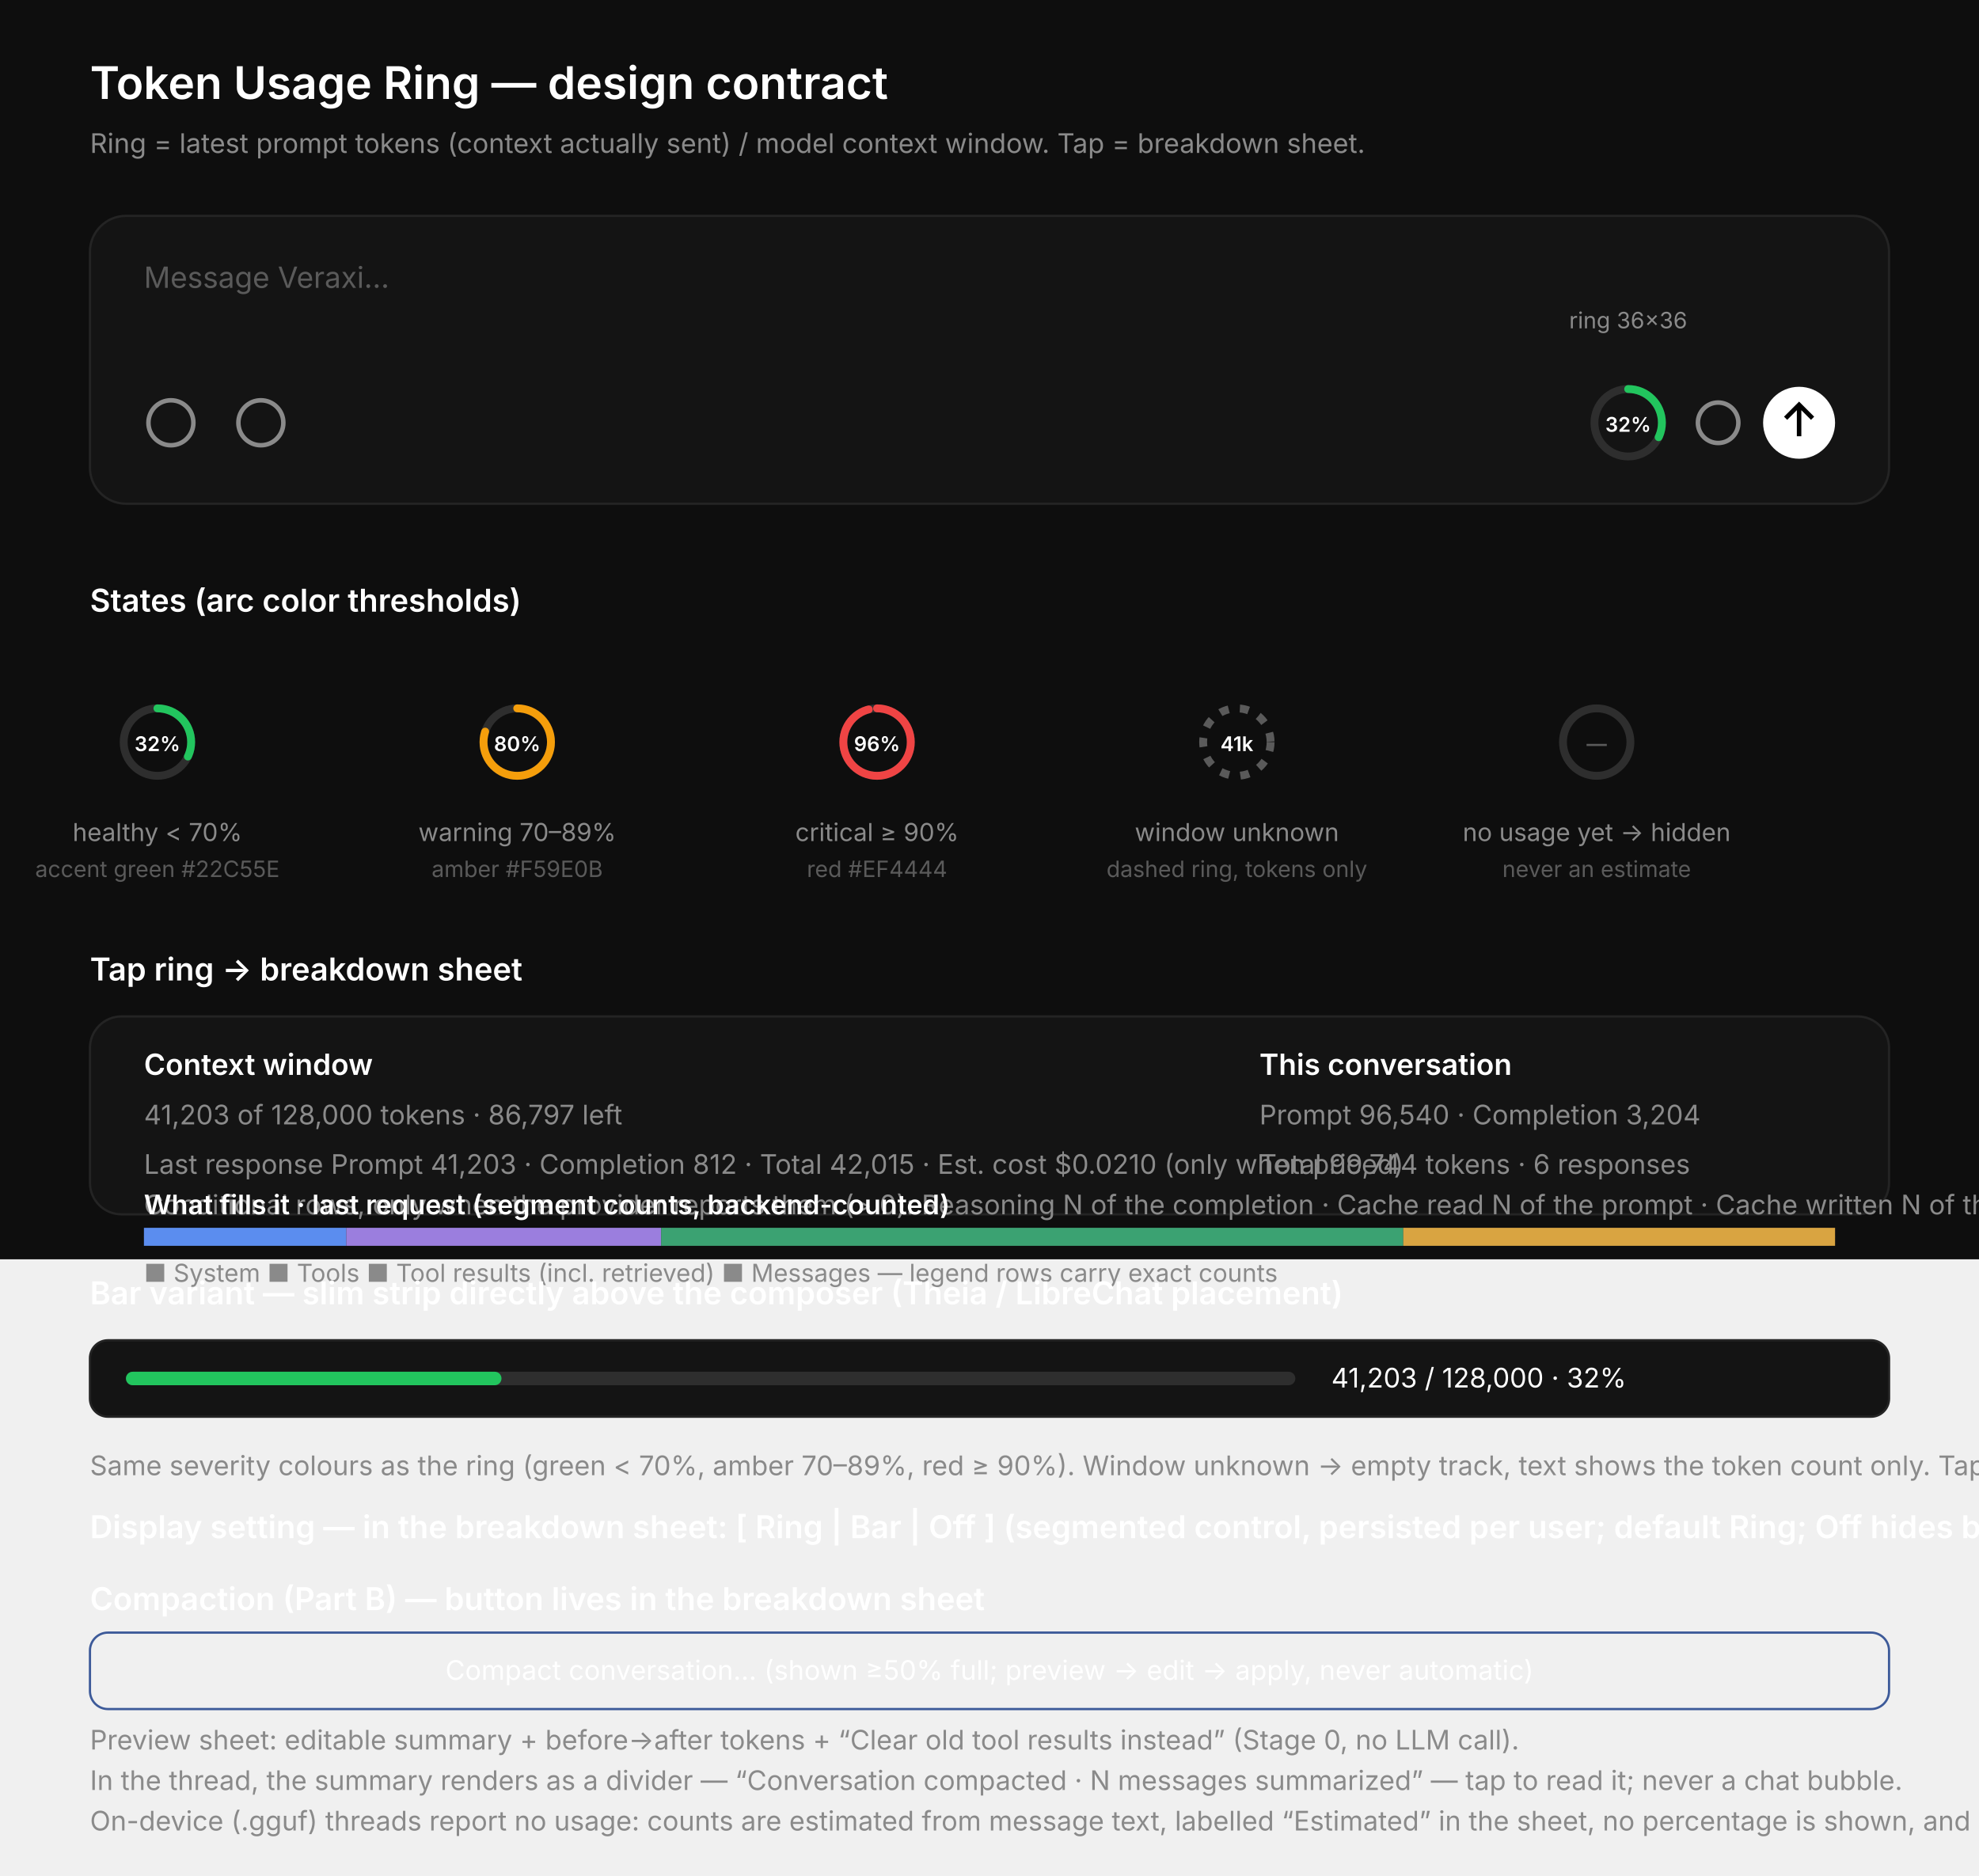
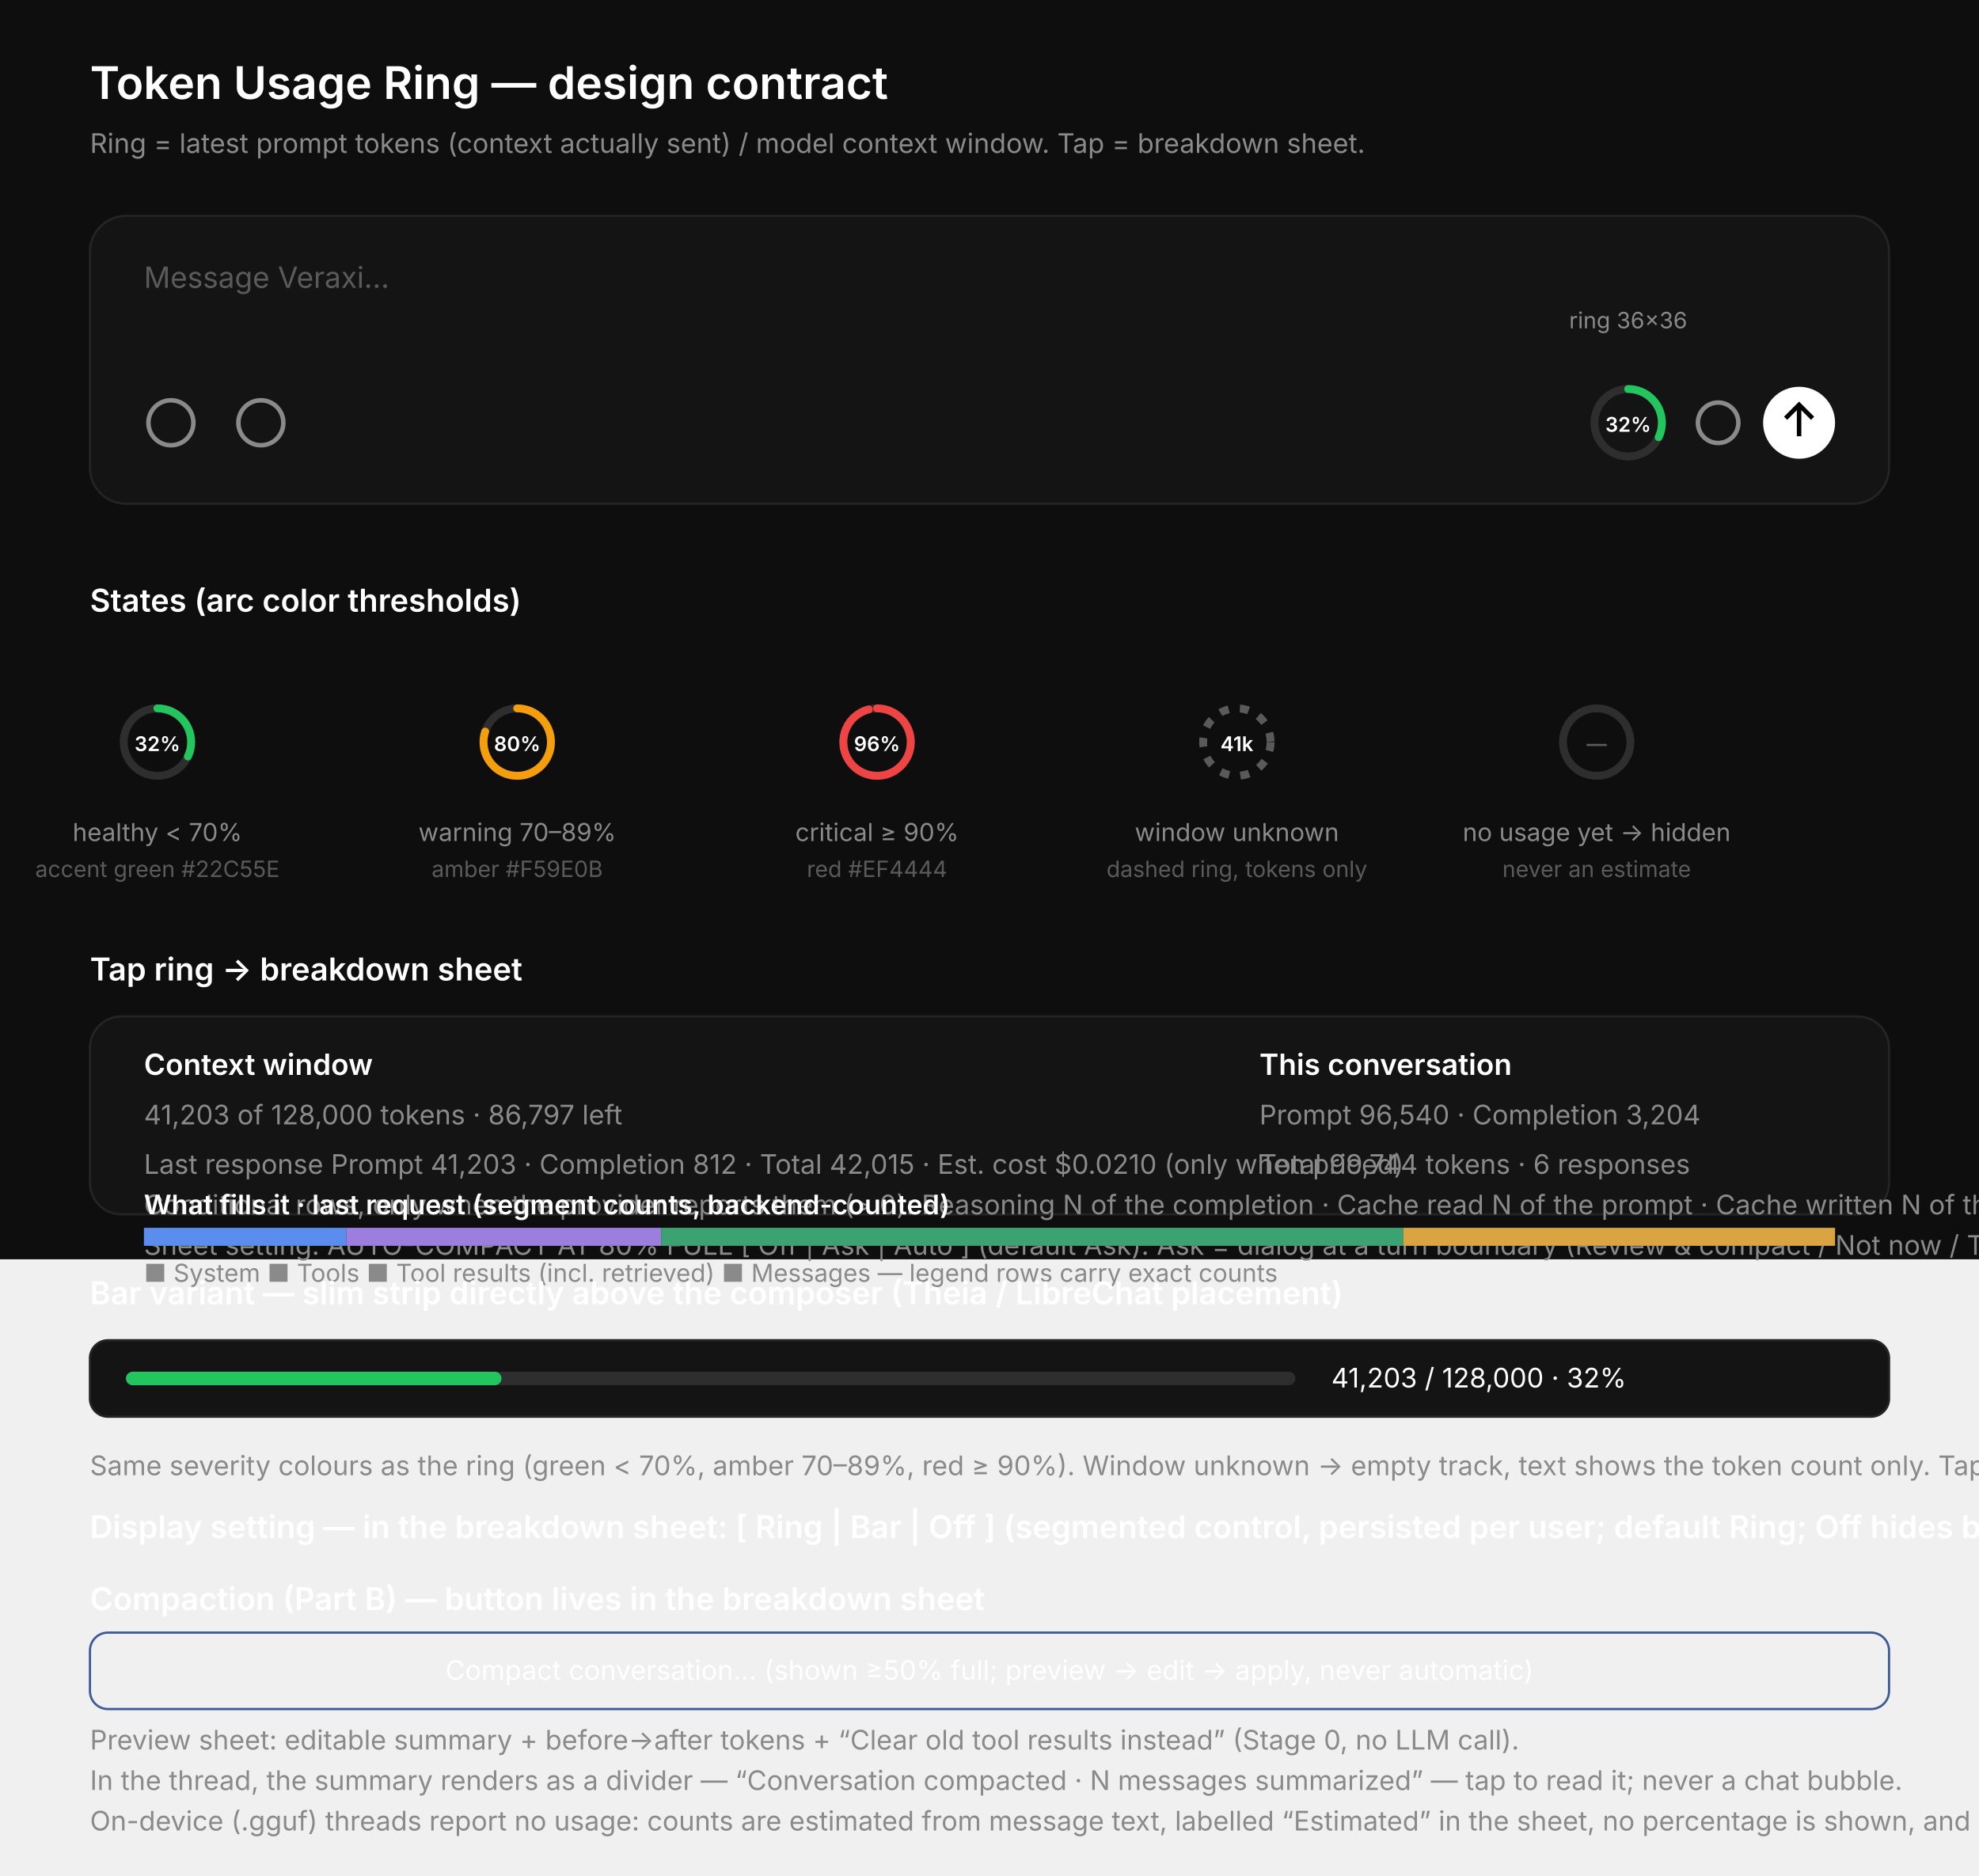
<svg xmlns="http://www.w3.org/2000/svg" width="880" height="834" viewBox="0 0 880 834" font-family="Inter, Roboto, sans-serif">
  <rect width="880" height="560" fill="#0E0E0E" />
  <text x="40" y="44" fill="#FFFFFF" font-size="20" font-weight="600">Token Usage Ring — design contract</text>
  <text x="40" y="68" fill="#8A8A8A" font-size="12">Ring = latest prompt tokens (context actually sent) / model context window. Tap = breakdown sheet.</text>
  <rect x="40" y="96" width="800" height="128" rx="16" fill="#141414" stroke="#242424" />
  <text x="64" y="128" fill="#5A5A5A" font-size="13">Message Veraxi…</text>
  <circle cx="76" cy="188" r="10" fill="none" stroke="#8A8A8A" stroke-width="2" />
  <circle cx="116" cy="188" r="10" fill="none" stroke="#8A8A8A" stroke-width="2" />
  <g transform="translate(724,188)">
    <circle r="15" fill="none" stroke="#2E2E2E" stroke-width="3.5" />
    <circle r="15" fill="none" stroke="#22C55E" stroke-width="3.5" stroke-linecap="round" stroke-dasharray="30.2 94.2" transform="rotate(-90)" />
    <text y="4" text-anchor="middle" fill="#FFFFFF" font-size="9" font-weight="600">32%</text>
  </g>
  <text x="724" y="146" text-anchor="middle" fill="#8A8A8A" font-size="10">ring 36×36</text>
  <circle cx="764" cy="188" r="9" fill="none" stroke="#8A8A8A" stroke-width="2" />
  <circle cx="800" cy="188" r="16" fill="#FFFFFF" />
  <path d="M800 180 v14 M794 186 l6 -6 6 6" stroke="#000" stroke-width="2" fill="none" />
  <text x="40" y="272" fill="#FFFFFF" font-size="14" font-weight="600">States (arc color thresholds)</text>
  <g transform="translate(70,330)">
    <circle r="15" fill="none" stroke="#2E2E2E" stroke-width="3.5" />
    <circle r="15" fill="none" stroke="#22C55E" stroke-width="3.5" stroke-linecap="round" stroke-dasharray="30.2 94.2" transform="rotate(-90)" />
    <text y="4" text-anchor="middle" fill="#FFF" font-size="9" font-weight="600">32%</text>
    <text y="44" text-anchor="middle" fill="#8A8A8A" font-size="11">healthy &lt; 70%</text>
    <text y="60" text-anchor="middle" fill="#5A5A5A" font-size="10">accent green #22C55E</text>
  </g>
  <g transform="translate(230,330)">
    <circle r="15" fill="none" stroke="#2E2E2E" stroke-width="3.5" />
    <circle r="15" fill="none" stroke="#F59E0B" stroke-width="3.5" stroke-linecap="round" stroke-dasharray="75.4 94.2" transform="rotate(-90)" />
    <text y="4" text-anchor="middle" fill="#FFF" font-size="9" font-weight="600">80%</text>
    <text y="44" text-anchor="middle" fill="#8A8A8A" font-size="11">warning 70–89%</text>
    <text y="60" text-anchor="middle" fill="#5A5A5A" font-size="10">amber #F59E0B</text>
  </g>
  <g transform="translate(390,330)">
    <circle r="15" fill="none" stroke="#2E2E2E" stroke-width="3.5" />
    <circle r="15" fill="none" stroke="#EF4444" stroke-width="3.5" stroke-linecap="round" stroke-dasharray="90.5 94.2" transform="rotate(-90)" />
    <text y="4" text-anchor="middle" fill="#FFF" font-size="9" font-weight="600">96%</text>
    <text y="44" text-anchor="middle" fill="#8A8A8A" font-size="11">critical ≥ 90%</text>
    <text y="60" text-anchor="middle" fill="#5A5A5A" font-size="10">red #EF4444</text>
  </g>
  <g transform="translate(550,330)">
    <circle r="15" fill="none" stroke="#5A5A5A" stroke-width="3.5" stroke-dasharray="4 5" />
    <text y="4" text-anchor="middle" fill="#FFF" font-size="9" font-weight="600">41k</text>
    <text y="44" text-anchor="middle" fill="#8A8A8A" font-size="11">window unknown</text>
    <text y="60" text-anchor="middle" fill="#5A5A5A" font-size="10">dashed ring, tokens only</text>
  </g>
  <g transform="translate(710,330)">
    <circle r="15" fill="none" stroke="#2E2E2E" stroke-width="3.5" />
    <text y="4" text-anchor="middle" fill="#5A5A5A" font-size="9" font-weight="600">—</text>
    <text y="44" text-anchor="middle" fill="#8A8A8A" font-size="11">no usage yet → hidden</text>
    <text y="60" text-anchor="middle" fill="#5A5A5A" font-size="10">never an estimate</text>
  </g>
  <text x="40" y="436" fill="#FFFFFF" font-size="14" font-weight="600">Tap ring → breakdown sheet</text>
  <rect x="40" y="452" width="800" height="88" rx="14" fill="#141414" stroke="#242424" />
  <text x="64" y="478" fill="#FFFFFF" font-size="13" font-weight="600">Context window</text>
  <text x="64" y="500" fill="#8A8A8A" font-size="12">41,203 of 128,000 tokens · 86,797 left</text>
  <text x="64" y="522" fill="#8A8A8A" font-size="12">Last response  Prompt 41,203 · Completion 812 · Total 42,015 · Est. cost $0.0210 (only when priced)</text>
  <text x="64" y="540" fill="#8A8A8A" font-size="12">Conditional rows, only when the provider reports them (&gt; 0): Reasoning N of the completion · Cache read N of the prompt · Cache written N of the prompt. Subsets — never added into totals.</text>
+   <text x="64" y="558" fill="#8A8A8A" font-size="12">Sheet setting: AUTO-COMPACT AT 80% FULL [ Off | Ask | Auto ] (default Ask). Ask = dialog at a turn boundary (Review &amp; compact / Not now / Turn off) opening this review flow; "Not now" re-arms only after +10% growth. Auto = Stage-0 clear first, then the same gated summary, applied with a snackbar notice; failures change nothing. Never mid-generation, never silent.</text>
  <text x="560" y="478" fill="#FFFFFF" font-size="13" font-weight="600">This conversation</text>
  <text x="560" y="500" fill="#8A8A8A" font-size="12">Prompt 96,540 · Completion 3,204</text>
  <text x="560" y="522" fill="#8A8A8A" font-size="12">Total 99,744 tokens · 6 responses</text>
  <text x="64" y="540" fill="#FFFFFF" font-size="12" font-weight="600">What fills it · last request (segment counts, backend-counted)</text>
  <rect x="64" y="546" width="752" height="8" rx="4" fill="#2E2E2E" />
  <rect x="64" y="546" width="90" height="8" fill="#5B8DEF" />
  <rect x="154" y="546" width="140" height="8" fill="#9B7EDE" />
  <rect x="294" y="546" width="330" height="8" fill="#3BA272" />
  <rect x="624" y="546" width="192" height="8" fill="#D9A441" />
  <text x="64" y="570" fill="#8A8A8A" font-size="11">■ System  ■ Tools  ■ Tool results (incl. retrieved)  ■ Messages — legend rows carry exact counts</text>
  <text x="40" y="580" fill="#FFFFFF" font-size="14" font-weight="600">Bar variant — slim strip directly above the composer (Theia / LibreChat placement)</text>
  <rect x="40" y="596" width="800" height="34" rx="8" fill="#141414" stroke="#242424" />
  <rect x="56" y="610" width="520" height="6" rx="3" fill="#2E2E2E" />
  <rect x="56" y="610" width="167" height="6" rx="3" fill="#22C55E" />
  <text x="592" y="617" fill="#FFFFFF" font-size="12">41,203 / 128,000 · 32%</text>
  <text x="40" y="656" fill="#8A8A8A" font-size="12">Same severity colours as the ring (green &lt; 70%, amber 70–89%, red ≥ 90%). Window unknown → empty track, text shows the token count only. Tap strip → same breakdown sheet.</text>
  <text x="40" y="684" fill="#FFFFFF" font-size="14" font-weight="600">Display setting — in the breakdown sheet:  [ Ring | Bar | Off ]  (segmented control, persisted per user; default Ring; Off hides both)</text>
  <text x="40" y="716" fill="#FFFFFF" font-size="14" font-weight="600">Compaction (Part B) — button lives in the breakdown sheet</text>
  <rect x="40" y="726" width="800" height="34" rx="8" fill="none" stroke="#3D5A99" />
  <text x="440" y="747" fill="#FFFFFF" font-size="12" text-anchor="middle">Compact conversation…  (shown ≥50% full; preview → edit → apply, never automatic)</text>
  <text x="40" y="778" fill="#8A8A8A" font-size="12">Preview sheet: editable summary + before→after tokens + “Clear old tool results instead” (Stage 0, no LLM call).</text>
  <text x="40" y="796" fill="#8A8A8A" font-size="12">In the thread, the summary renders as a divider — “Conversation compacted · N messages summarized” — tap to read it; never a chat bubble.</text>
  <text x="40" y="814" fill="#8A8A8A" font-size="12">On-device (.gguf) threads report no usage: counts are estimated from message text, labelled “Estimated” in the sheet, no percentage is shown, and compaction runs fully on-device (Drift rewrite).</text>
</svg>
